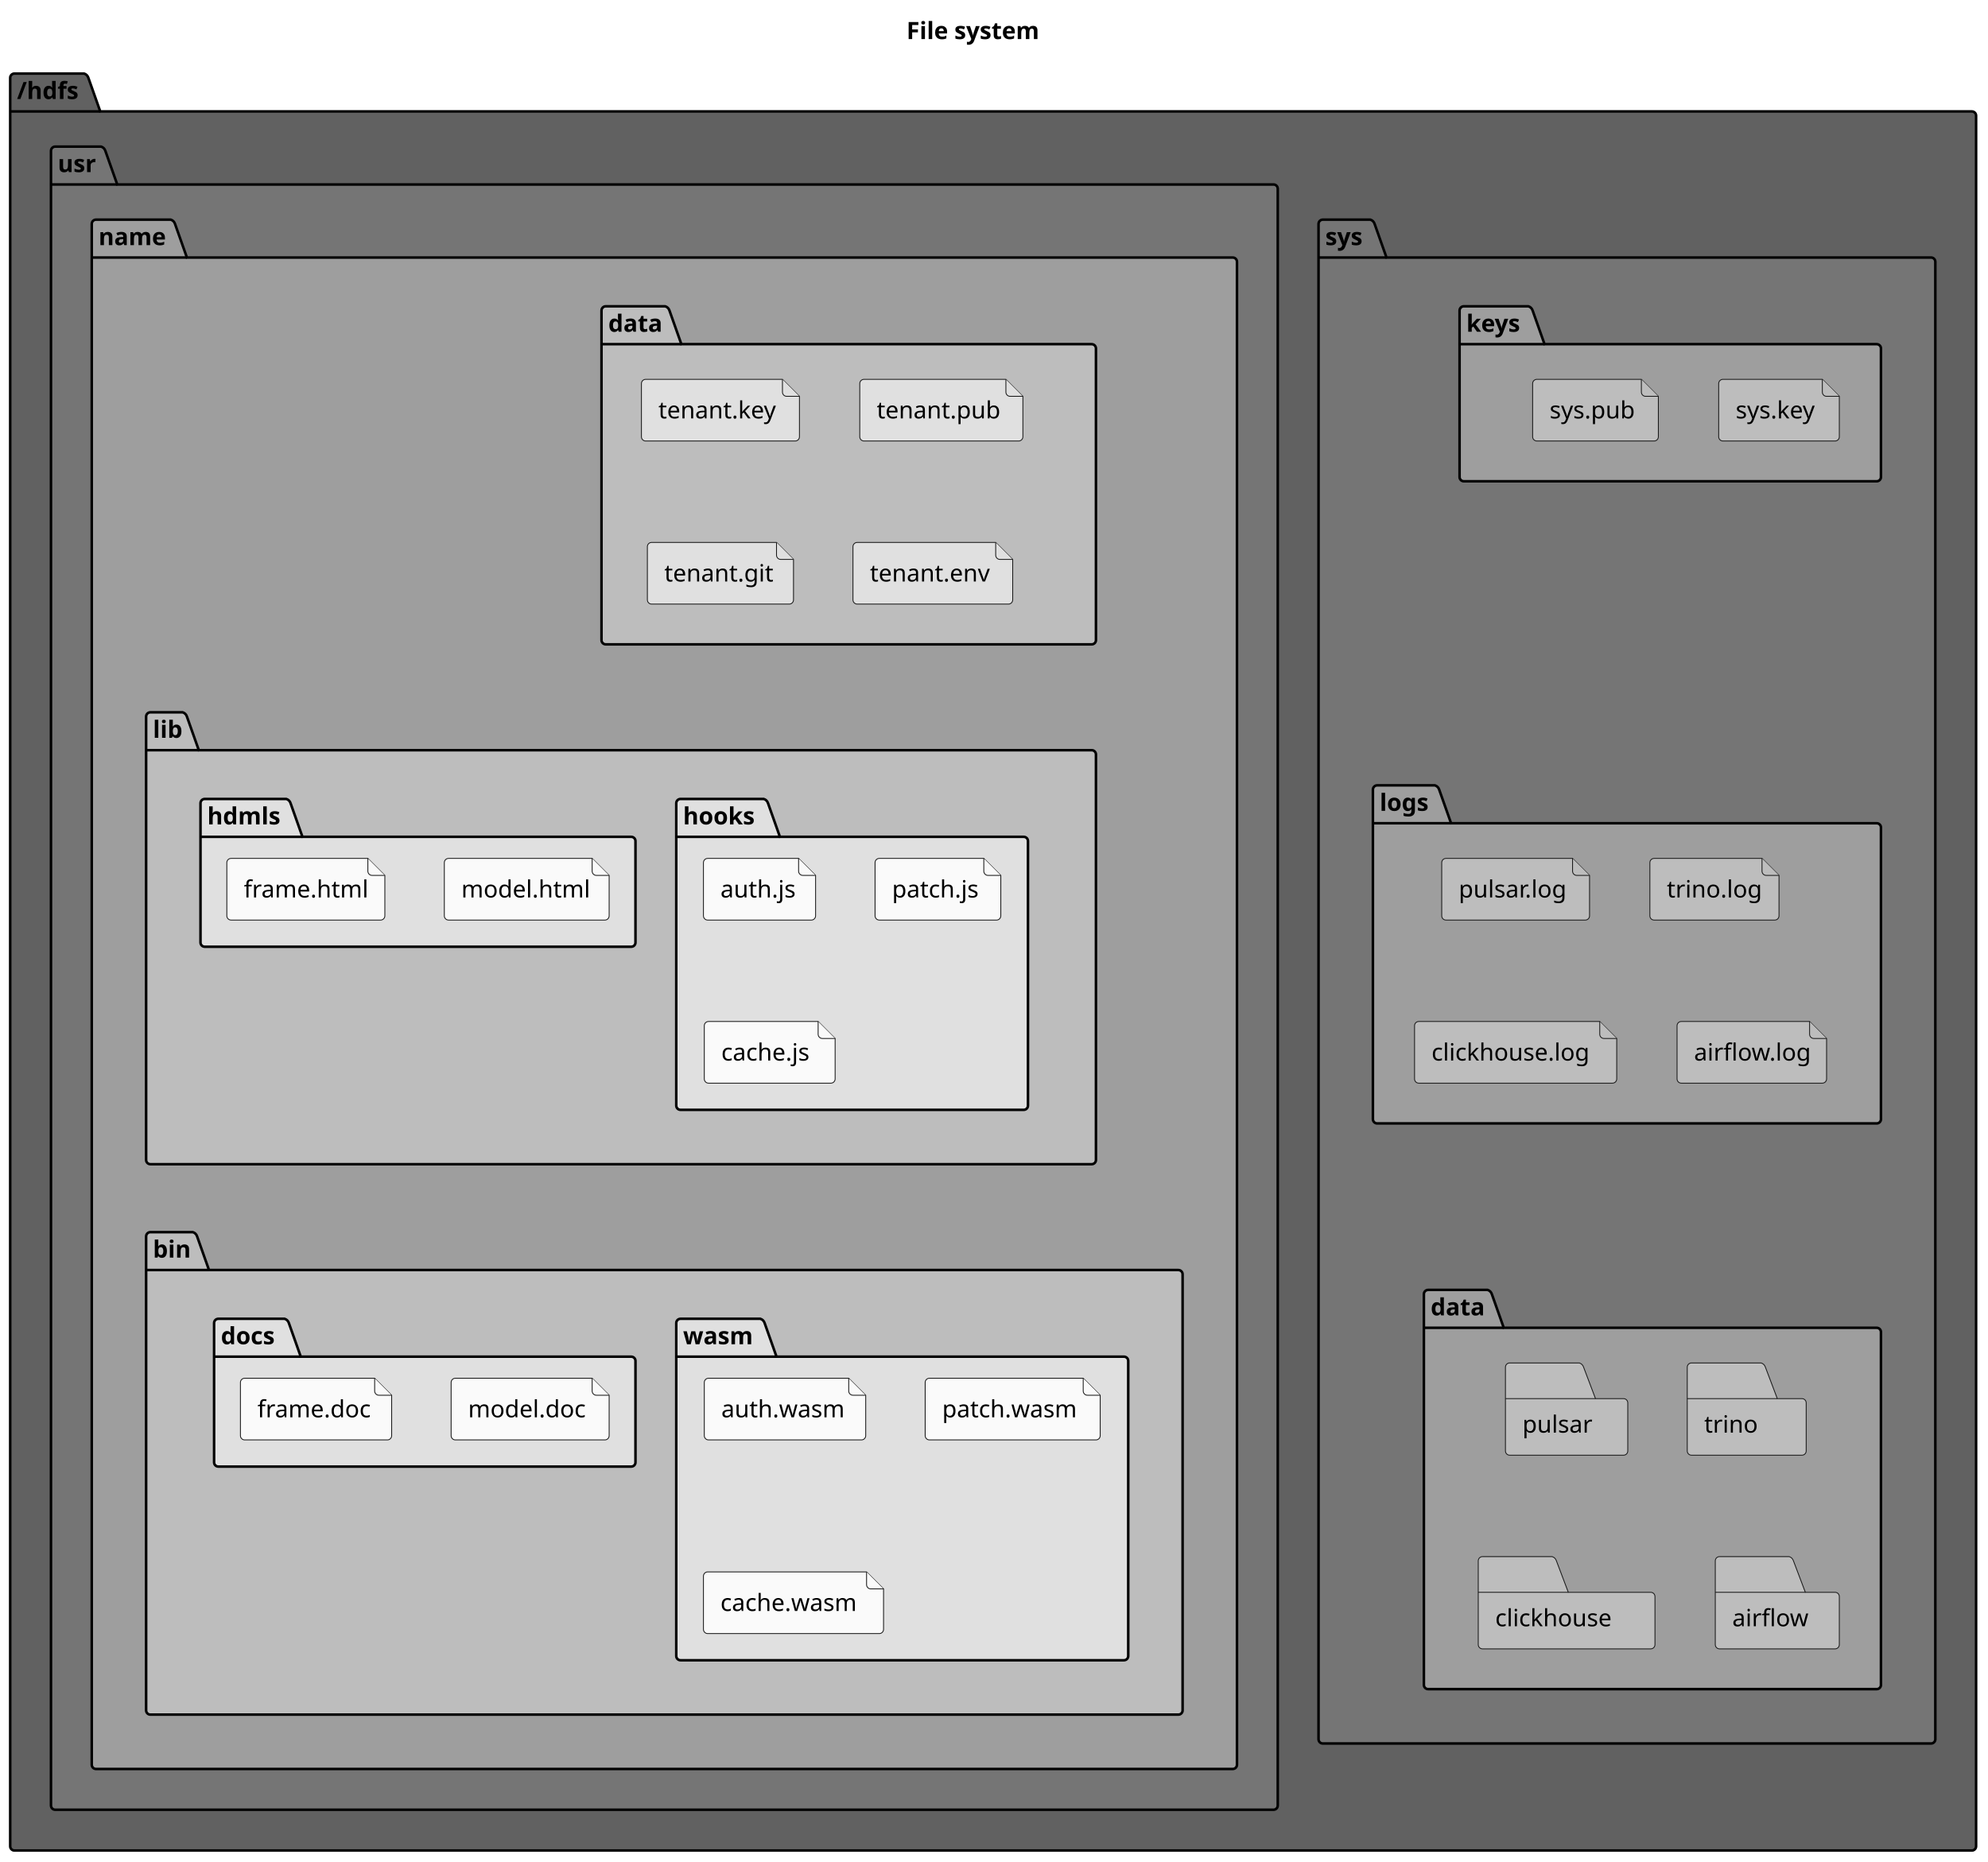
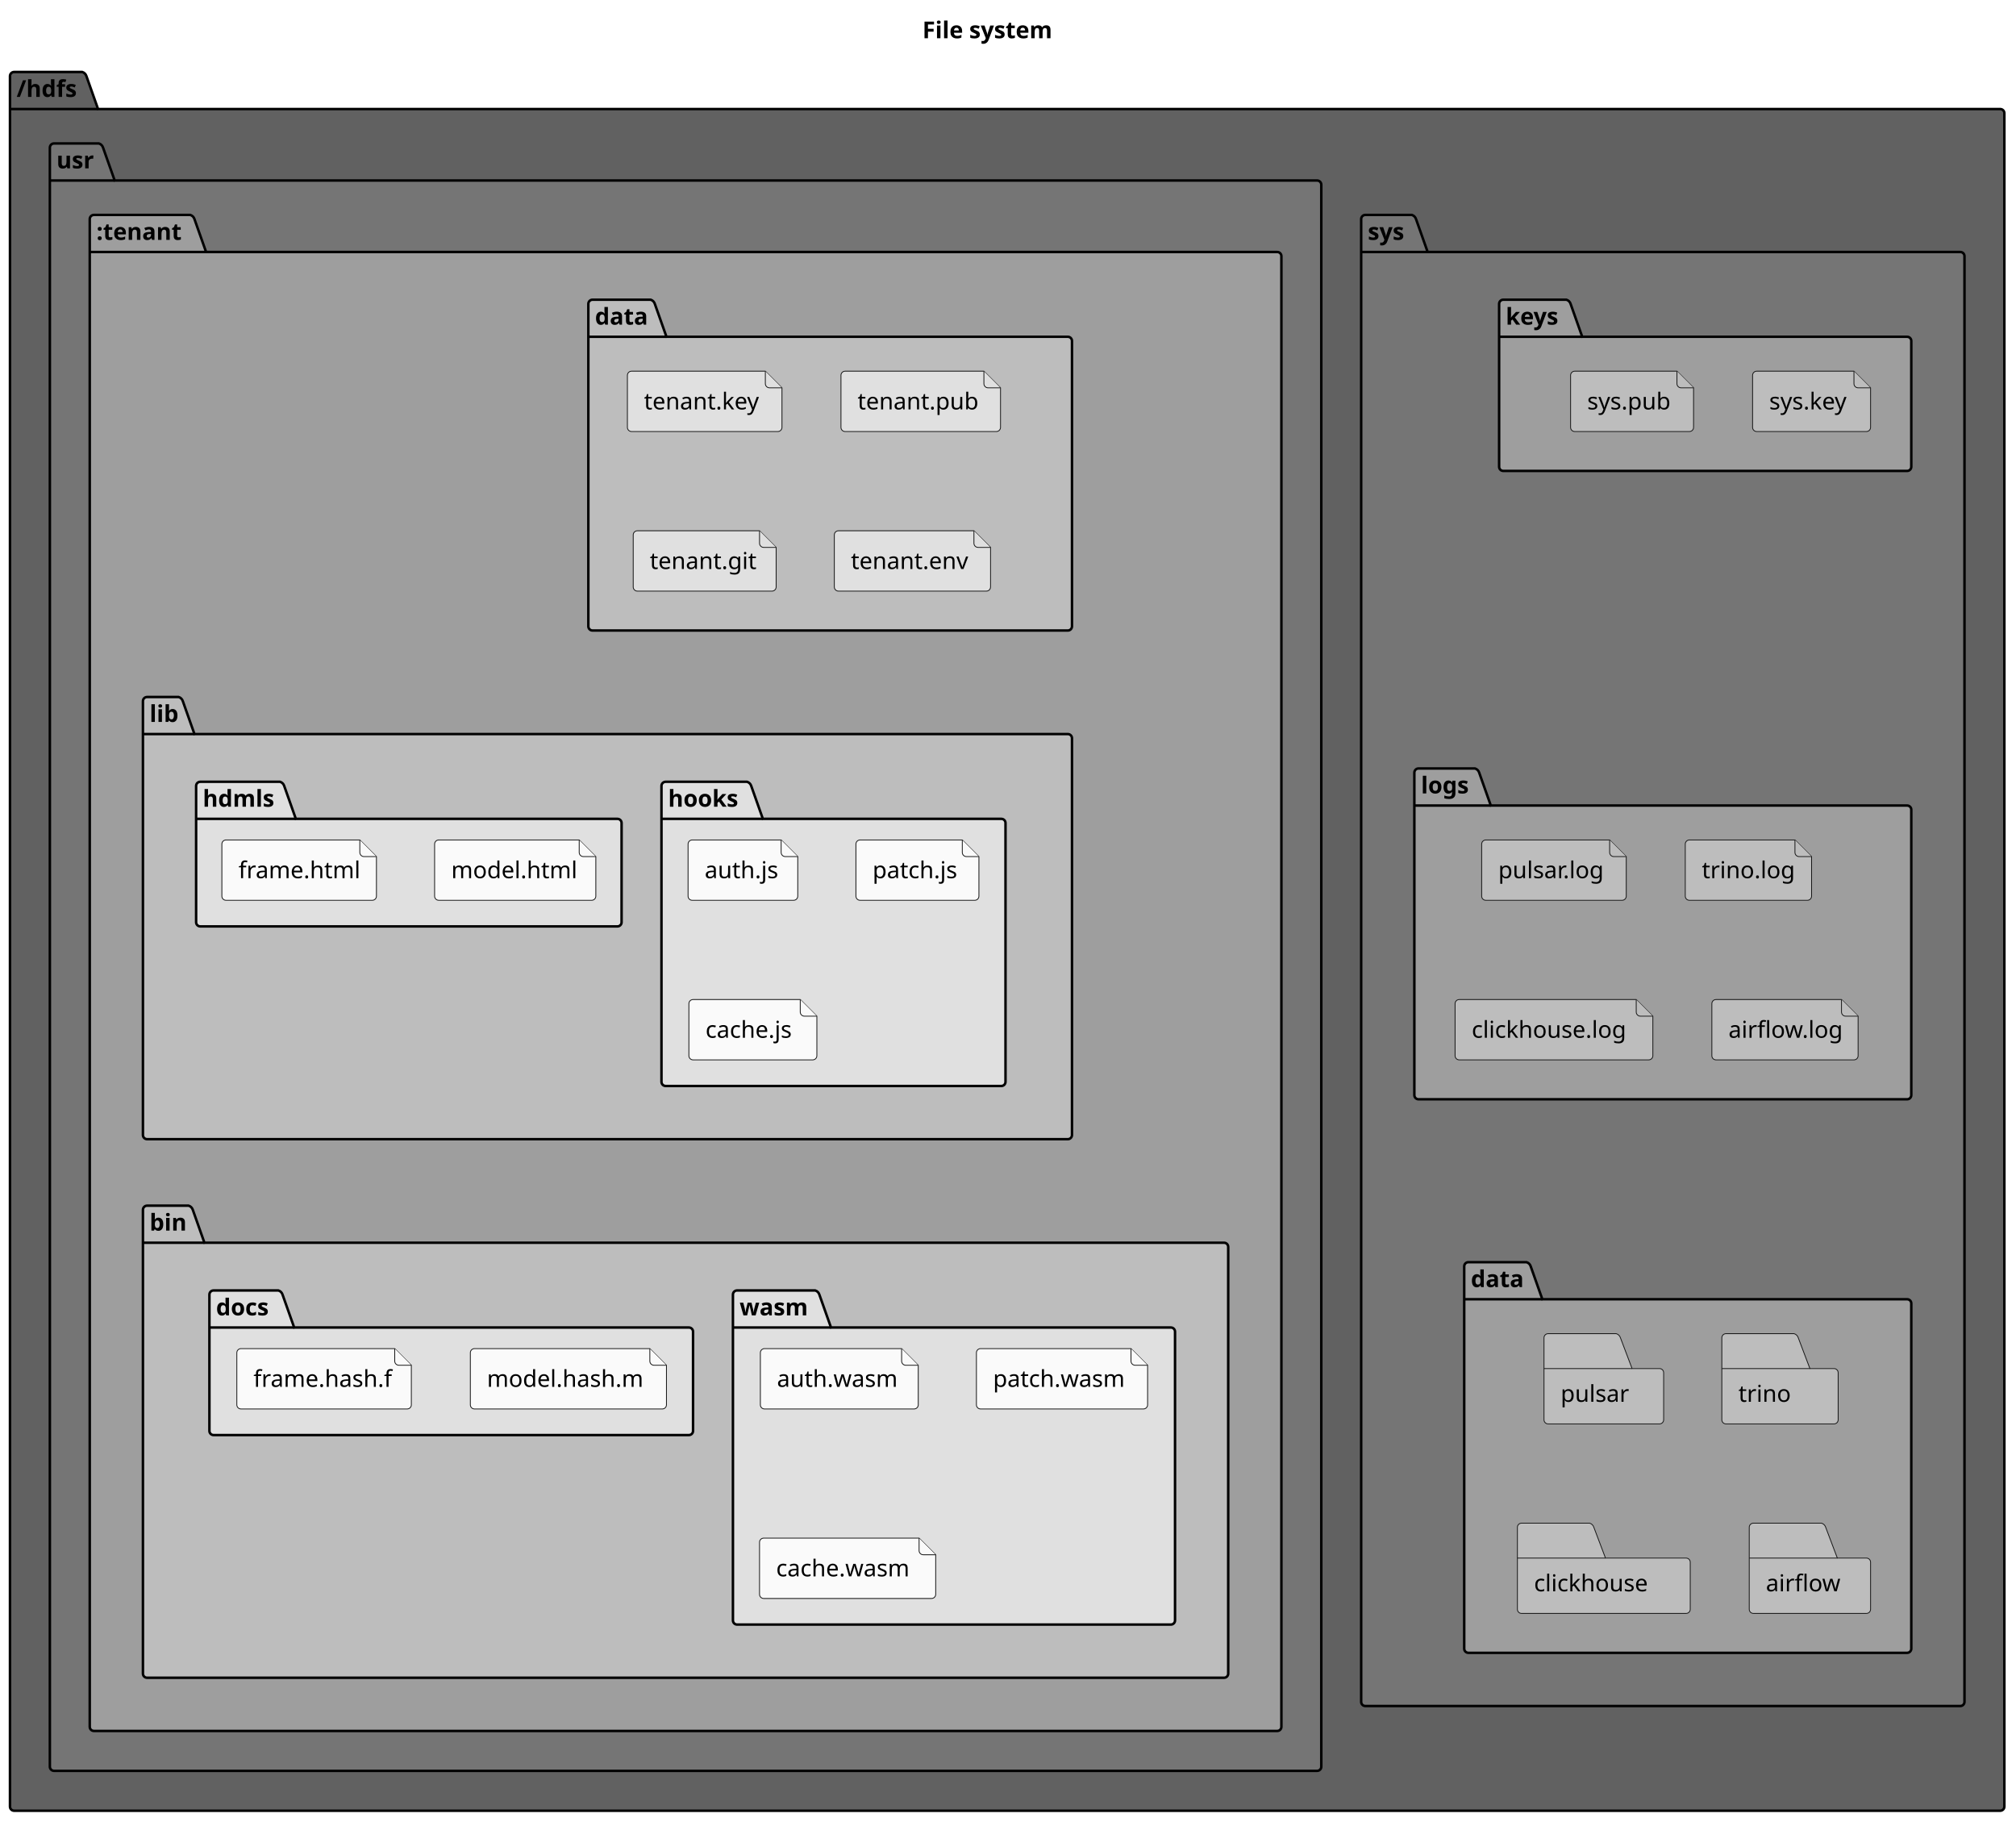
- <svg xmlns="http://www.w3.org/2000/svg" contentStyleType="text/css" height="1096px" preserveAspectRatio="none" style="width:1170px;height:1096px;background:#FFFFFF;" version="1.1" viewBox="0 0 1170 1096" width="1170px" zoomAndPan="magnify">
+ <svg xmlns="http://www.w3.org/2000/svg" contentStyleType="text/css" height="1096px" preserveAspectRatio="none" style="width:1213px;height:1096px;background:#FFFFFF;" version="1.1" viewBox="0 0 1213 1096" width="1213px" zoomAndPan="magnify">
  <defs />
  <g>
-     <text fill="#000000" font-family="sans-serif" font-size="14" font-weight="bold" lengthAdjust="spacing" textLength="89" x="533.5" y="22.995">File system</text>
+     <text fill="#000000" font-family="sans-serif" font-size="14" font-weight="bold" lengthAdjust="spacing" textLength="89" x="555" y="22.995">File system</text>
    <g id="cluster_hdfs">
-       <path d="M8.5,43.297 L49.5,43.297 A3.75,3.75 0 0 1 52,45.797 L59,65.594 L1160.5,65.594 A2.5,2.5 0 0 1 1163,68.094 L1163,1086.797 A2.5,2.5 0 0 1 1160.5,1089.297 L8.5,1089.297 A2.5,2.5 0 0 1 6,1086.797 L6,45.797 A2.5,2.5 0 0 1 8.5,43.297 " fill="#616161" style="stroke:#000000;stroke-width:1.5;" />
+       <path d="M8.5,43.297 L49.5,43.297 A3.75,3.75 0 0 1 52,45.797 L59,65.594 L1203.5,65.594 A2.5,2.5 0 0 1 1206,68.094 L1206,1086.797 A2.5,2.5 0 0 1 1203.5,1089.297 L8.5,1089.297 A2.5,2.5 0 0 1 6,1086.797 L6,45.797 A2.5,2.5 0 0 1 8.5,43.297 " fill="#616161" style="stroke:#000000;stroke-width:1.5;" />
      <line style="stroke:#000000;stroke-width:1.5;" x1="6" x2="59" y1="65.594" y2="65.594" />
      <text fill="#000000" font-family="sans-serif" font-size="14" font-weight="bold" lengthAdjust="spacing" textLength="40" x="10" y="58.292">/hdfs</text>
    </g>
    <g id="cluster_sys">
-       <path d="M778.5,129.297 L806.5,129.297 A3.75,3.75 0 0 1 809,131.797 L816,151.594 L1136.5,151.594 A2.5,2.5 0 0 1 1139,154.094 L1139,1023.797 A2.5,2.5 0 0 1 1136.5,1026.297 L778.5,1026.297 A2.5,2.5 0 0 1 776,1023.797 L776,131.797 A2.5,2.5 0 0 1 778.5,129.297 " fill="#757575" style="stroke:#000000;stroke-width:1.5;" />
-       <line style="stroke:#000000;stroke-width:1.5;" x1="776" x2="816" y1="151.594" y2="151.594" />
-       <text fill="#000000" font-family="sans-serif" font-size="14" font-weight="bold" lengthAdjust="spacing" textLength="27" x="780" y="144.292">sys</text>
+       <path d="M821.5,129.297 L849.5,129.297 A3.75,3.75 0 0 1 852,131.797 L859,151.594 L1179.5,151.594 A2.5,2.5 0 0 1 1182,154.094 L1182,1023.797 A2.5,2.5 0 0 1 1179.5,1026.297 L821.5,1026.297 A2.5,2.5 0 0 1 819,1023.797 L819,131.797 A2.5,2.5 0 0 1 821.5,129.297 " fill="#757575" style="stroke:#000000;stroke-width:1.5;" />
+       <line style="stroke:#000000;stroke-width:1.5;" x1="819" x2="859" y1="151.594" y2="151.594" />
+       <text fill="#000000" font-family="sans-serif" font-size="14" font-weight="bold" lengthAdjust="spacing" textLength="27" x="823" y="144.292">sys</text>
    </g>
    <g id="cluster_sys_keys">
-       <path d="M861.5,180.297 L899.5,180.297 A3.75,3.75 0 0 1 902,182.797 L909,202.594 L1104.5,202.594 A2.5,2.5 0 0 1 1107,205.094 L1107,280.797 A2.5,2.5 0 0 1 1104.5,283.297 L861.5,283.297 A2.5,2.5 0 0 1 859,280.797 L859,182.797 A2.5,2.5 0 0 1 861.5,180.297 " fill="#9E9E9E" style="stroke:#000000;stroke-width:1.5;" />
-       <line style="stroke:#000000;stroke-width:1.5;" x1="859" x2="909" y1="202.594" y2="202.594" />
-       <text fill="#000000" font-family="sans-serif" font-size="14" font-weight="bold" lengthAdjust="spacing" textLength="37" x="863" y="195.292">keys</text>
+       <path d="M904.5,180.297 L942.5,180.297 A3.75,3.75 0 0 1 945,182.797 L952,202.594 L1147.5,202.594 A2.5,2.5 0 0 1 1150,205.094 L1150,280.797 A2.5,2.5 0 0 1 1147.5,283.297 L904.5,283.297 A2.5,2.5 0 0 1 902,280.797 L902,182.797 A2.5,2.5 0 0 1 904.5,180.297 " fill="#9E9E9E" style="stroke:#000000;stroke-width:1.5;" />
+       <line style="stroke:#000000;stroke-width:1.5;" x1="902" x2="952" y1="202.594" y2="202.594" />
+       <text fill="#000000" font-family="sans-serif" font-size="14" font-weight="bold" lengthAdjust="spacing" textLength="37" x="906" y="195.292">keys</text>
    </g>
    <g id="cluster_sys_logs">
-       <path d="M810.5,462.297 L844.5,462.297 A3.75,3.75 0 0 1 847,464.797 L854,484.594 L1104.5,484.594 A2.5,2.5 0 0 1 1107,487.094 L1107,658.797 A2.5,2.5 0 0 1 1104.5,661.297 L810.5,661.297 A2.5,2.5 0 0 1 808,658.797 L808,464.797 A2.5,2.5 0 0 1 810.5,462.297 " fill="#9E9E9E" style="stroke:#000000;stroke-width:1.5;" />
-       <line style="stroke:#000000;stroke-width:1.5;" x1="808" x2="854" y1="484.594" y2="484.594" />
-       <text fill="#000000" font-family="sans-serif" font-size="14" font-weight="bold" lengthAdjust="spacing" textLength="33" x="812" y="477.292">logs</text>
+       <path d="M853.5,462.297 L887.5,462.297 A3.75,3.75 0 0 1 890,464.797 L897,484.594 L1147.5,484.594 A2.5,2.5 0 0 1 1150,487.094 L1150,658.797 A2.5,2.5 0 0 1 1147.5,661.297 L853.5,661.297 A2.5,2.5 0 0 1 851,658.797 L851,464.797 A2.5,2.5 0 0 1 853.5,462.297 " fill="#9E9E9E" style="stroke:#000000;stroke-width:1.5;" />
+       <line style="stroke:#000000;stroke-width:1.5;" x1="851" x2="897" y1="484.594" y2="484.594" />
+       <text fill="#000000" font-family="sans-serif" font-size="14" font-weight="bold" lengthAdjust="spacing" textLength="33" x="855" y="477.292">logs</text>
    </g>
    <g id="cluster_sys_data">
-       <path d="M840.5,759.297 L875.5,759.297 A3.75,3.75 0 0 1 878,761.797 L885,781.594 L1104.5,781.594 A2.5,2.5 0 0 1 1107,784.094 L1107,991.797 A2.5,2.5 0 0 1 1104.5,994.297 L840.5,994.297 A2.5,2.5 0 0 1 838,991.797 L838,761.797 A2.5,2.5 0 0 1 840.5,759.297 " fill="#9E9E9E" style="stroke:#000000;stroke-width:1.5;" />
-       <line style="stroke:#000000;stroke-width:1.5;" x1="838" x2="885" y1="781.594" y2="781.594" />
-       <text fill="#000000" font-family="sans-serif" font-size="14" font-weight="bold" lengthAdjust="spacing" textLength="34" x="842" y="774.292">data</text>
+       <path d="M883.5,759.297 L918.5,759.297 A3.75,3.75 0 0 1 921,761.797 L928,781.594 L1147.5,781.594 A2.5,2.5 0 0 1 1150,784.094 L1150,991.797 A2.5,2.5 0 0 1 1147.5,994.297 L883.5,994.297 A2.5,2.5 0 0 1 881,991.797 L881,761.797 A2.5,2.5 0 0 1 883.5,759.297 " fill="#9E9E9E" style="stroke:#000000;stroke-width:1.5;" />
+       <line style="stroke:#000000;stroke-width:1.5;" x1="881" x2="928" y1="781.594" y2="781.594" />
+       <text fill="#000000" font-family="sans-serif" font-size="14" font-weight="bold" lengthAdjust="spacing" textLength="34" x="885" y="774.292">data</text>
    </g>
    <g id="cluster_usr">
-       <path d="M32.5,86.297 L59.5,86.297 A3.75,3.75 0 0 1 62,88.797 L69,108.594 L749.5,108.594 A2.5,2.5 0 0 1 752,111.094 L752,1062.797 A2.5,2.5 0 0 1 749.5,1065.297 L32.5,1065.297 A2.5,2.5 0 0 1 30,1062.797 L30,88.797 A2.5,2.5 0 0 1 32.5,86.297 " fill="#757575" style="stroke:#000000;stroke-width:1.5;" />
+       <path d="M32.5,86.297 L59.5,86.297 A3.75,3.75 0 0 1 62,88.797 L69,108.594 L792.5,108.594 A2.5,2.5 0 0 1 795,111.094 L795,1062.797 A2.5,2.5 0 0 1 792.5,1065.297 L32.5,1065.297 A2.5,2.5 0 0 1 30,1062.797 L30,88.797 A2.5,2.5 0 0 1 32.5,86.297 " fill="#757575" style="stroke:#000000;stroke-width:1.5;" />
      <line style="stroke:#000000;stroke-width:1.5;" x1="30" x2="69" y1="108.594" y2="108.594" />
      <text fill="#000000" font-family="sans-serif" font-size="14" font-weight="bold" lengthAdjust="spacing" textLength="26" x="34" y="101.292">usr</text>
    </g>
    <g id="cluster_name">
-       <path d="M56.5,129.297 L100.5,129.297 A3.75,3.75 0 0 1 103,131.797 L110,151.594 L725.5,151.594 A2.5,2.5 0 0 1 728,154.094 L728,1038.797 A2.5,2.5 0 0 1 725.5,1041.297 L56.5,1041.297 A2.5,2.5 0 0 1 54,1038.797 L54,131.797 A2.5,2.5 0 0 1 56.5,129.297 " fill="#9E9E9E" style="stroke:#000000;stroke-width:1.5;" />
-       <line style="stroke:#000000;stroke-width:1.5;" x1="54" x2="110" y1="151.594" y2="151.594" />
-       <text fill="#000000" font-family="sans-serif" font-size="14" font-weight="bold" lengthAdjust="spacing" textLength="43" x="58" y="144.292">name</text>
+       <path d="M56.5,129.297 L114.5,129.297 A3.75,3.75 0 0 1 117,131.797 L124,151.594 L768.5,151.594 A2.5,2.5 0 0 1 771,154.094 L771,1038.797 A2.5,2.5 0 0 1 768.5,1041.297 L56.5,1041.297 A2.5,2.5 0 0 1 54,1038.797 L54,131.797 A2.5,2.5 0 0 1 56.5,129.297 " fill="#9E9E9E" style="stroke:#000000;stroke-width:1.5;" />
+       <line style="stroke:#000000;stroke-width:1.5;" x1="54" x2="124" y1="151.594" y2="151.594" />
+       <text fill="#000000" font-family="sans-serif" font-size="14" font-weight="bold" lengthAdjust="spacing" textLength="57" x="58" y="144.292">:tenant</text>
    </g>
    <g id="cluster_usr_data">
      <path d="M356.5,180.297 L391.5,180.297 A3.75,3.75 0 0 1 394,182.797 L401,202.594 L642.5,202.594 A2.5,2.5 0 0 1 645,205.094 L645,376.797 A2.5,2.5 0 0 1 642.5,379.297 L356.5,379.297 A2.5,2.5 0 0 1 354,376.797 L354,182.797 A2.5,2.5 0 0 1 356.5,180.297 " fill="#BDBDBD" style="stroke:#000000;stroke-width:1.5;" />
      <line style="stroke:#000000;stroke-width:1.5;" x1="354" x2="401" y1="202.594" y2="202.594" />
      <text fill="#000000" font-family="sans-serif" font-size="14" font-weight="bold" lengthAdjust="spacing" textLength="34" x="358" y="195.292">data</text>
    </g>
    <g id="cluster_usr_lib">
      <path d="M88.5,419.297 L107.5,419.297 A3.75,3.75 0 0 1 110,421.797 L117,441.594 L642.5,441.594 A2.5,2.5 0 0 1 645,444.094 L645,682.797 A2.5,2.5 0 0 1 642.5,685.297 L88.5,685.297 A2.5,2.5 0 0 1 86,682.797 L86,421.797 A2.5,2.5 0 0 1 88.5,419.297 " fill="#BDBDBD" style="stroke:#000000;stroke-width:1.5;" />
      <line style="stroke:#000000;stroke-width:1.5;" x1="86" x2="117" y1="441.594" y2="441.594" />
      <text fill="#000000" font-family="sans-serif" font-size="14" font-weight="bold" lengthAdjust="spacing" textLength="18" x="90" y="434.292">lib</text>
    </g>
    <g id="cluster_hooks">
      <path d="M400.5,470.297 L449.5,470.297 A3.75,3.75 0 0 1 452,472.797 L459,492.594 L602.5,492.594 A2.5,2.5 0 0 1 605,495.094 L605,650.797 A2.5,2.5 0 0 1 602.5,653.297 L400.5,653.297 A2.5,2.5 0 0 1 398,650.797 L398,472.797 A2.5,2.5 0 0 1 400.5,470.297 " fill="#E0E0E0" style="stroke:#000000;stroke-width:1.5;" />
      <line style="stroke:#000000;stroke-width:1.5;" x1="398" x2="459" y1="492.594" y2="492.594" />
      <text fill="#000000" font-family="sans-serif" font-size="14" font-weight="bold" lengthAdjust="spacing" textLength="48" x="402" y="485.292">hooks</text>
    </g>
    <g id="cluster_hdmls">
      <path d="M120.5,470.297 L168.5,470.297 A3.75,3.75 0 0 1 171,472.797 L178,492.594 L371.5,492.594 A2.5,2.5 0 0 1 374,495.094 L374,554.797 A2.5,2.5 0 0 1 371.5,557.297 L120.5,557.297 A2.5,2.5 0 0 1 118,554.797 L118,472.797 A2.5,2.5 0 0 1 120.5,470.297 " fill="#E0E0E0" style="stroke:#000000;stroke-width:1.5;" />
      <line style="stroke:#000000;stroke-width:1.5;" x1="118" x2="178" y1="492.594" y2="492.594" />
      <text fill="#000000" font-family="sans-serif" font-size="14" font-weight="bold" lengthAdjust="spacing" textLength="47" x="122" y="485.292">hdmls</text>
    </g>
    <g id="cluster_usr_bin">
-       <path d="M88.5,725.297 L113.5,725.297 A3.75,3.75 0 0 1 116,727.797 L123,747.594 L693.5,747.594 A2.5,2.5 0 0 1 696,750.094 L696,1006.797 A2.5,2.5 0 0 1 693.5,1009.297 L88.5,1009.297 A2.5,2.5 0 0 1 86,1006.797 L86,727.797 A2.5,2.5 0 0 1 88.5,725.297 " fill="#BDBDBD" style="stroke:#000000;stroke-width:1.5;" />
+       <path d="M88.5,725.297 L113.5,725.297 A3.75,3.75 0 0 1 116,727.797 L123,747.594 L736.5,747.594 A2.5,2.5 0 0 1 739,750.094 L739,1006.797 A2.5,2.5 0 0 1 736.5,1009.297 L88.5,1009.297 A2.5,2.5 0 0 1 86,1006.797 L86,727.797 A2.5,2.5 0 0 1 88.5,725.297 " fill="#BDBDBD" style="stroke:#000000;stroke-width:1.5;" />
      <line style="stroke:#000000;stroke-width:1.5;" x1="86" x2="123" y1="747.594" y2="747.594" />
      <text fill="#000000" font-family="sans-serif" font-size="14" font-weight="bold" lengthAdjust="spacing" textLength="24" x="90" y="740.292">bin</text>
    </g>
    <g id="cluster_wasm">
-       <path d="M400.5,776.297 L447.5,776.297 A3.75,3.75 0 0 1 450,778.797 L457,798.594 L661.5,798.594 A2.5,2.5 0 0 1 664,801.094 L664,974.797 A2.5,2.5 0 0 1 661.5,977.297 L400.5,977.297 A2.5,2.5 0 0 1 398,974.797 L398,778.797 A2.5,2.5 0 0 1 400.5,776.297 " fill="#E0E0E0" style="stroke:#000000;stroke-width:1.5;" />
-       <line style="stroke:#000000;stroke-width:1.5;" x1="398" x2="457" y1="798.594" y2="798.594" />
-       <text fill="#000000" font-family="sans-serif" font-size="14" font-weight="bold" lengthAdjust="spacing" textLength="46" x="402" y="791.292">wasm</text>
+       <path d="M443.5,776.297 L490.5,776.297 A3.75,3.75 0 0 1 493,778.797 L500,798.594 L704.5,798.594 A2.5,2.5 0 0 1 707,801.094 L707,974.797 A2.5,2.5 0 0 1 704.5,977.297 L443.5,977.297 A2.5,2.5 0 0 1 441,974.797 L441,778.797 A2.5,2.5 0 0 1 443.5,776.297 " fill="#E0E0E0" style="stroke:#000000;stroke-width:1.5;" />
+       <line style="stroke:#000000;stroke-width:1.5;" x1="441" x2="500" y1="798.594" y2="798.594" />
+       <text fill="#000000" font-family="sans-serif" font-size="14" font-weight="bold" lengthAdjust="spacing" textLength="46" x="445" y="791.292">wasm</text>
    </g>
    <g id="cluster_docs">
-       <path d="M128.5,776.297 L167.5,776.297 A3.75,3.75 0 0 1 170,778.797 L177,798.594 L371.5,798.594 A2.5,2.5 0 0 1 374,801.094 L374,860.797 A2.5,2.5 0 0 1 371.5,863.297 L128.5,863.297 A2.5,2.5 0 0 1 126,860.797 L126,778.797 A2.5,2.5 0 0 1 128.5,776.297 " fill="#E0E0E0" style="stroke:#000000;stroke-width:1.5;" />
+       <path d="M128.5,776.297 L167.5,776.297 A3.75,3.75 0 0 1 170,778.797 L177,798.594 L414.5,798.594 A2.5,2.5 0 0 1 417,801.094 L417,860.797 A2.5,2.5 0 0 1 414.5,863.297 L128.5,863.297 A2.5,2.5 0 0 1 126,860.797 L126,778.797 A2.5,2.5 0 0 1 128.5,776.297 " fill="#E0E0E0" style="stroke:#000000;stroke-width:1.5;" />
      <line style="stroke:#000000;stroke-width:1.5;" x1="126" x2="177" y1="798.594" y2="798.594" />
      <text fill="#000000" font-family="sans-serif" font-size="14" font-weight="bold" lengthAdjust="spacing" textLength="38" x="130" y="791.292">docs</text>
    </g>
    <g id="elem_sys_key">
-       <path d="M1011.5,225.797 L1011.5,257.094 A2.5,2.5 0 0 0 1014,259.594 L1080,259.594 A2.5,2.5 0 0 0 1082.5,257.094 L1082.5,233.297 L1072.5,223.297 L1014,223.297 A2.5,2.5 0 0 0 1011.5,225.797 " fill="#BDBDBD" style="stroke:#181818;stroke-width:0.5;" />
-       <path d="M1072.5,223.297 L1072.5,230.797 A2.5,2.5 0 0 0 1075,233.297 L1082.5,233.297 " fill="#BDBDBD" style="stroke:#181818;stroke-width:0.5;" />
-       <text fill="#000000" font-family="sans-serif" font-size="14" lengthAdjust="spacing" textLength="51" x="1021.5" y="246.292">sys.key</text>
+       <path d="M1054.5,225.797 L1054.5,257.094 A2.5,2.5 0 0 0 1057,259.594 L1123,259.594 A2.5,2.5 0 0 0 1125.5,257.094 L1125.5,233.297 L1115.5,223.297 L1057,223.297 A2.5,2.5 0 0 0 1054.5,225.797 " fill="#BDBDBD" style="stroke:#181818;stroke-width:0.5;" />
+       <path d="M1115.5,223.297 L1115.5,230.797 A2.5,2.5 0 0 0 1118,233.297 L1125.5,233.297 " fill="#BDBDBD" style="stroke:#181818;stroke-width:0.5;" />
+       <text fill="#000000" font-family="sans-serif" font-size="14" lengthAdjust="spacing" textLength="51" x="1064.5" y="246.292">sys.key</text>
    </g>
    <g id="elem_sys_pub">
-       <path d="M902,225.797 L902,257.094 A2.5,2.5 0 0 0 904.5,259.594 L973.5,259.594 A2.5,2.5 0 0 0 976,257.094 L976,233.297 L966,223.297 L904.5,223.297 A2.5,2.5 0 0 0 902,225.797 " fill="#BDBDBD" style="stroke:#181818;stroke-width:0.5;" />
-       <path d="M966,223.297 L966,230.797 A2.5,2.5 0 0 0 968.5,233.297 L976,233.297 " fill="#BDBDBD" style="stroke:#181818;stroke-width:0.5;" />
-       <text fill="#000000" font-family="sans-serif" font-size="14" lengthAdjust="spacing" textLength="54" x="912" y="246.292">sys.pub</text>
+       <path d="M945,225.797 L945,257.094 A2.5,2.5 0 0 0 947.5,259.594 L1016.5,259.594 A2.5,2.5 0 0 0 1019,257.094 L1019,233.297 L1009,223.297 L947.5,223.297 A2.5,2.5 0 0 0 945,225.797 " fill="#BDBDBD" style="stroke:#181818;stroke-width:0.5;" />
+       <path d="M1009,223.297 L1009,230.797 A2.5,2.5 0 0 0 1011.5,233.297 L1019,233.297 " fill="#BDBDBD" style="stroke:#181818;stroke-width:0.5;" />
+       <text fill="#000000" font-family="sans-serif" font-size="14" lengthAdjust="spacing" textLength="54" x="955" y="246.292">sys.pub</text>
    </g>
    <g id="elem_pulsar_log">
-       <path d="M848.5,507.797 L848.5,539.094 A2.5,2.5 0 0 0 851,541.594 L933,541.594 A2.5,2.5 0 0 0 935.5,539.094 L935.5,515.297 L925.5,505.297 L851,505.297 A2.5,2.5 0 0 0 848.5,507.797 " fill="#BDBDBD" style="stroke:#181818;stroke-width:0.5;" />
-       <path d="M925.5,505.297 L925.5,512.797 A2.5,2.5 0 0 0 928,515.297 L935.5,515.297 " fill="#BDBDBD" style="stroke:#181818;stroke-width:0.5;" />
-       <text fill="#000000" font-family="sans-serif" font-size="14" lengthAdjust="spacing" textLength="67" x="858.5" y="528.292">pulsar.log</text>
+       <path d="M891.5,507.797 L891.5,539.094 A2.5,2.5 0 0 0 894,541.594 L976,541.594 A2.5,2.5 0 0 0 978.5,539.094 L978.5,515.297 L968.5,505.297 L894,505.297 A2.5,2.5 0 0 0 891.5,507.797 " fill="#BDBDBD" style="stroke:#181818;stroke-width:0.5;" />
+       <path d="M968.5,505.297 L968.5,512.797 A2.5,2.5 0 0 0 971,515.297 L978.5,515.297 " fill="#BDBDBD" style="stroke:#181818;stroke-width:0.5;" />
+       <text fill="#000000" font-family="sans-serif" font-size="14" lengthAdjust="spacing" textLength="67" x="901.5" y="528.292">pulsar.log</text>
    </g>
    <g id="elem_trino_log">
-       <path d="M971,507.797 L971,539.094 A2.5,2.5 0 0 0 973.5,541.594 L1044.5,541.594 A2.5,2.5 0 0 0 1047,539.094 L1047,515.297 L1037,505.297 L973.5,505.297 A2.5,2.5 0 0 0 971,507.797 " fill="#BDBDBD" style="stroke:#181818;stroke-width:0.5;" />
-       <path d="M1037,505.297 L1037,512.797 A2.5,2.5 0 0 0 1039.5,515.297 L1047,515.297 " fill="#BDBDBD" style="stroke:#181818;stroke-width:0.5;" />
-       <text fill="#000000" font-family="sans-serif" font-size="14" lengthAdjust="spacing" textLength="56" x="981" y="528.292">trino.log</text>
+       <path d="M1014,507.797 L1014,539.094 A2.5,2.5 0 0 0 1016.5,541.594 L1087.5,541.594 A2.5,2.5 0 0 0 1090,539.094 L1090,515.297 L1080,505.297 L1016.5,505.297 A2.5,2.5 0 0 0 1014,507.797 " fill="#BDBDBD" style="stroke:#181818;stroke-width:0.5;" />
+       <path d="M1080,505.297 L1080,512.797 A2.5,2.5 0 0 0 1082.5,515.297 L1090,515.297 " fill="#BDBDBD" style="stroke:#181818;stroke-width:0.5;" />
+       <text fill="#000000" font-family="sans-serif" font-size="14" lengthAdjust="spacing" textLength="56" x="1024" y="528.292">trino.log</text>
    </g>
    <g id="elem_clickhouse_log">
-       <path d="M832.5,603.797 L832.5,635.094 A2.5,2.5 0 0 0 835,637.594 L949,637.594 A2.5,2.5 0 0 0 951.5,635.094 L951.5,611.297 L941.5,601.297 L835,601.297 A2.5,2.5 0 0 0 832.5,603.797 " fill="#BDBDBD" style="stroke:#181818;stroke-width:0.5;" />
-       <path d="M941.5,601.297 L941.5,608.797 A2.5,2.5 0 0 0 944,611.297 L951.5,611.297 " fill="#BDBDBD" style="stroke:#181818;stroke-width:0.5;" />
-       <text fill="#000000" font-family="sans-serif" font-size="14" lengthAdjust="spacing" textLength="99" x="842.5" y="624.292">clickhouse.log</text>
+       <path d="M875.5,603.797 L875.5,635.094 A2.5,2.5 0 0 0 878,637.594 L992,637.594 A2.5,2.5 0 0 0 994.5,635.094 L994.5,611.297 L984.5,601.297 L878,601.297 A2.5,2.5 0 0 0 875.5,603.797 " fill="#BDBDBD" style="stroke:#181818;stroke-width:0.5;" />
+       <path d="M984.5,601.297 L984.5,608.797 A2.5,2.5 0 0 0 987,611.297 L994.5,611.297 " fill="#BDBDBD" style="stroke:#181818;stroke-width:0.5;" />
+       <text fill="#000000" font-family="sans-serif" font-size="14" lengthAdjust="spacing" textLength="99" x="885.5" y="624.292">clickhouse.log</text>
    </g>
    <g id="elem_airflow.log">
-       <path d="M987,603.797 L987,635.094 A2.5,2.5 0 0 0 989.5,637.594 L1072.5,637.594 A2.5,2.5 0 0 0 1075,635.094 L1075,611.297 L1065,601.297 L989.5,601.297 A2.5,2.5 0 0 0 987,603.797 " fill="#BDBDBD" style="stroke:#181818;stroke-width:0.5;" />
-       <path d="M1065,601.297 L1065,608.797 A2.5,2.5 0 0 0 1067.5,611.297 L1075,611.297 " fill="#BDBDBD" style="stroke:#181818;stroke-width:0.5;" />
-       <text fill="#000000" font-family="sans-serif" font-size="14" lengthAdjust="spacing" textLength="68" x="997" y="624.292">airflow.log</text>
+       <path d="M1030,603.797 L1030,635.094 A2.5,2.5 0 0 0 1032.5,637.594 L1115.5,637.594 A2.5,2.5 0 0 0 1118,635.094 L1118,611.297 L1108,601.297 L1032.5,601.297 A2.5,2.5 0 0 0 1030,603.797 " fill="#BDBDBD" style="stroke:#181818;stroke-width:0.5;" />
+       <path d="M1108,601.297 L1108,608.797 A2.5,2.5 0 0 0 1110.5,611.297 L1118,611.297 " fill="#BDBDBD" style="stroke:#181818;stroke-width:0.5;" />
+       <text fill="#000000" font-family="sans-serif" font-size="14" lengthAdjust="spacing" textLength="68" x="1040" y="624.292">airflow.log</text>
    </g>
    <g id="elem_pulsar_data">
-       <path d="M888.5,802.297 L929.5,802.297 A3.75,3.75 0 0 1 932,804.797 L939,823.297 L955.5,823.297 A2.5,2.5 0 0 1 958,825.797 L958,854.094 A2.5,2.5 0 0 1 955.5,856.594 L888.5,856.594 A2.5,2.5 0 0 1 886,854.094 L886,804.797 A2.5,2.5 0 0 1 888.5,802.297 " fill="#BDBDBD" style="stroke:#181818;stroke-width:0.5;" />
-       <line style="stroke:#181818;stroke-width:0.5;" x1="886" x2="939" y1="823.297" y2="823.297" />
-       <text fill="#000000" font-family="sans-serif" font-size="14" lengthAdjust="spacing" textLength="42" x="896" y="843.292">pulsar</text>
+       <path d="M931.5,802.297 L972.5,802.297 A3.75,3.75 0 0 1 975,804.797 L982,823.297 L998.5,823.297 A2.5,2.5 0 0 1 1001,825.797 L1001,854.094 A2.5,2.5 0 0 1 998.5,856.594 L931.5,856.594 A2.5,2.5 0 0 1 929,854.094 L929,804.797 A2.5,2.5 0 0 1 931.5,802.297 " fill="#BDBDBD" style="stroke:#181818;stroke-width:0.5;" />
+       <line style="stroke:#181818;stroke-width:0.5;" x1="929" x2="982" y1="823.297" y2="823.297" />
+       <text fill="#000000" font-family="sans-serif" font-size="14" lengthAdjust="spacing" textLength="42" x="939" y="843.292">pulsar</text>
    </g>
    <g id="elem_trino_data">
-       <path d="M995.5,802.297 L1036.5,802.297 A3.75,3.75 0 0 1 1039,804.797 L1046,823.297 L1060.5,823.297 A2.5,2.5 0 0 1 1063,825.797 L1063,854.094 A2.5,2.5 0 0 1 1060.5,856.594 L995.5,856.594 A2.5,2.5 0 0 1 993,854.094 L993,804.797 A2.5,2.5 0 0 1 995.5,802.297 " fill="#BDBDBD" style="stroke:#181818;stroke-width:0.5;" />
-       <line style="stroke:#181818;stroke-width:0.5;" x1="993" x2="1046" y1="823.297" y2="823.297" />
-       <text fill="#000000" font-family="sans-serif" font-size="14" lengthAdjust="spacing" textLength="31" x="1003" y="843.292">trino</text>
+       <path d="M1038.5,802.297 L1079.5,802.297 A3.75,3.75 0 0 1 1082,804.797 L1089,823.297 L1103.5,823.297 A2.5,2.5 0 0 1 1106,825.797 L1106,854.094 A2.5,2.5 0 0 1 1103.5,856.594 L1038.5,856.594 A2.5,2.5 0 0 1 1036,854.094 L1036,804.797 A2.5,2.5 0 0 1 1038.5,802.297 " fill="#BDBDBD" style="stroke:#181818;stroke-width:0.5;" />
+       <line style="stroke:#181818;stroke-width:0.5;" x1="1036" x2="1089" y1="823.297" y2="823.297" />
+       <text fill="#000000" font-family="sans-serif" font-size="14" lengthAdjust="spacing" textLength="31" x="1046" y="843.292">trino</text>
    </g>
    <g id="elem_clickhouse_data">
-       <path d="M872.5,916.297 L913.5,916.297 A3.75,3.75 0 0 1 916,918.797 L923,937.297 L971.5,937.297 A2.5,2.5 0 0 1 974,939.797 L974,968.094 A2.5,2.5 0 0 1 971.5,970.594 L872.5,970.594 A2.5,2.5 0 0 1 870,968.094 L870,918.797 A2.5,2.5 0 0 1 872.5,916.297 " fill="#BDBDBD" style="stroke:#181818;stroke-width:0.5;" />
-       <line style="stroke:#181818;stroke-width:0.5;" x1="870" x2="923" y1="937.297" y2="937.297" />
-       <text fill="#000000" font-family="sans-serif" font-size="14" lengthAdjust="spacing" textLength="74" x="880" y="957.292">clickhouse</text>
+       <path d="M915.5,916.297 L956.5,916.297 A3.75,3.75 0 0 1 959,918.797 L966,937.297 L1014.5,937.297 A2.5,2.5 0 0 1 1017,939.797 L1017,968.094 A2.5,2.5 0 0 1 1014.5,970.594 L915.5,970.594 A2.5,2.5 0 0 1 913,968.094 L913,918.797 A2.5,2.5 0 0 1 915.5,916.297 " fill="#BDBDBD" style="stroke:#181818;stroke-width:0.5;" />
+       <line style="stroke:#181818;stroke-width:0.5;" x1="913" x2="966" y1="937.297" y2="937.297" />
+       <text fill="#000000" font-family="sans-serif" font-size="14" lengthAdjust="spacing" textLength="74" x="923" y="957.292">clickhouse</text>
    </g>
    <g id="elem_airflow_data">
-       <path d="M1012,916.297 L1053,916.297 A3.75,3.75 0 0 1 1055.5,918.797 L1062.5,937.297 L1080,937.297 A2.5,2.5 0 0 1 1082.5,939.797 L1082.5,968.094 A2.5,2.5 0 0 1 1080,970.594 L1012,970.594 A2.5,2.5 0 0 1 1009.5,968.094 L1009.5,918.797 A2.5,2.5 0 0 1 1012,916.297 " fill="#BDBDBD" style="stroke:#181818;stroke-width:0.5;" />
-       <line style="stroke:#181818;stroke-width:0.5;" x1="1009.5" x2="1062.5" y1="937.297" y2="937.297" />
-       <text fill="#000000" font-family="sans-serif" font-size="14" lengthAdjust="spacing" textLength="43" x="1019.5" y="957.292">airflow</text>
+       <path d="M1055,916.297 L1096,916.297 A3.75,3.75 0 0 1 1098.5,918.797 L1105.5,937.297 L1123,937.297 A2.5,2.5 0 0 1 1125.5,939.797 L1125.5,968.094 A2.5,2.5 0 0 1 1123,970.594 L1055,970.594 A2.5,2.5 0 0 1 1052.5,968.094 L1052.5,918.797 A2.5,2.5 0 0 1 1055,916.297 " fill="#BDBDBD" style="stroke:#181818;stroke-width:0.5;" />
+       <line style="stroke:#181818;stroke-width:0.5;" x1="1052.5" x2="1105.5" y1="937.297" y2="937.297" />
+       <text fill="#000000" font-family="sans-serif" font-size="14" lengthAdjust="spacing" textLength="43" x="1062.5" y="957.292">airflow</text>
    </g>
    <g id="elem_key">
      <path d="M377.5,225.797 L377.5,257.094 A2.5,2.5 0 0 0 380,259.594 L468,259.594 A2.5,2.5 0 0 0 470.5,257.094 L470.5,233.297 L460.5,223.297 L380,223.297 A2.5,2.5 0 0 0 377.5,225.797 " fill="#E0E0E0" style="stroke:#181818;stroke-width:0.5;" />
      <path d="M460.5,223.297 L460.5,230.797 A2.5,2.5 0 0 0 463,233.297 L470.5,233.297 " fill="#E0E0E0" style="stroke:#181818;stroke-width:0.5;" />
      <text fill="#000000" font-family="sans-serif" font-size="14" lengthAdjust="spacing" textLength="73" x="387.5" y="246.292">tenant.key</text>
    </g>
    <g id="elem_pub">
      <path d="M506,225.797 L506,257.094 A2.5,2.5 0 0 0 508.5,259.594 L599.5,259.594 A2.5,2.5 0 0 0 602,257.094 L602,233.297 L592,223.297 L508.5,223.297 A2.5,2.5 0 0 0 506,225.797 " fill="#E0E0E0" style="stroke:#181818;stroke-width:0.5;" />
      <path d="M592,223.297 L592,230.797 A2.5,2.5 0 0 0 594.5,233.297 L602,233.297 " fill="#E0E0E0" style="stroke:#181818;stroke-width:0.5;" />
      <text fill="#000000" font-family="sans-serif" font-size="14" lengthAdjust="spacing" textLength="76" x="516" y="246.292">tenant.pub</text>
    </g>
    <g id="elem_git">
      <path d="M381,321.797 L381,353.094 A2.5,2.5 0 0 0 383.5,355.594 L464.5,355.594 A2.5,2.5 0 0 0 467,353.094 L467,329.297 L457,319.297 L383.5,319.297 A2.5,2.5 0 0 0 381,321.797 " fill="#E0E0E0" style="stroke:#181818;stroke-width:0.5;" />
      <path d="M457,319.297 L457,326.797 A2.5,2.5 0 0 0 459.5,329.297 L467,329.297 " fill="#E0E0E0" style="stroke:#181818;stroke-width:0.5;" />
      <text fill="#000000" font-family="sans-serif" font-size="14" lengthAdjust="spacing" textLength="66" x="391" y="342.292">tenant.git</text>
    </g>
    <g id="elem_dotenv">
      <path d="M502,321.797 L502,353.094 A2.5,2.5 0 0 0 504.5,355.594 L593.5,355.594 A2.5,2.5 0 0 0 596,353.094 L596,329.297 L586,319.297 L504.5,319.297 A2.5,2.5 0 0 0 502,321.797 " fill="#E0E0E0" style="stroke:#181818;stroke-width:0.5;" />
      <path d="M586,319.297 L586,326.797 A2.5,2.5 0 0 0 588.5,329.297 L596,329.297 " fill="#E0E0E0" style="stroke:#181818;stroke-width:0.5;" />
      <text fill="#000000" font-family="sans-serif" font-size="14" lengthAdjust="spacing" textLength="74" x="512" y="342.292">tenant.env</text>
    </g>
    <g id="elem_auth_js">
      <path d="M414,507.797 L414,539.094 A2.5,2.5 0 0 0 416.5,541.594 L477.5,541.594 A2.5,2.5 0 0 0 480,539.094 L480,515.297 L470,505.297 L416.5,505.297 A2.5,2.5 0 0 0 414,507.797 " fill="#FAFAFA" style="stroke:#181818;stroke-width:0.5;" />
      <path d="M470,505.297 L470,512.797 A2.5,2.5 0 0 0 472.5,515.297 L480,515.297 " fill="#FAFAFA" style="stroke:#181818;stroke-width:0.5;" />
      <text fill="#000000" font-family="sans-serif" font-size="14" lengthAdjust="spacing" textLength="46" x="424" y="528.292">auth.js</text>
    </g>
    <g id="elem_patch_js">
      <path d="M515,507.797 L515,539.094 A2.5,2.5 0 0 0 517.5,541.594 L586.5,541.594 A2.5,2.5 0 0 0 589,539.094 L589,515.297 L579,505.297 L517.5,505.297 A2.5,2.5 0 0 0 515,507.797 " fill="#FAFAFA" style="stroke:#181818;stroke-width:0.5;" />
      <path d="M579,505.297 L579,512.797 A2.5,2.5 0 0 0 581.5,515.297 L589,515.297 " fill="#FAFAFA" style="stroke:#181818;stroke-width:0.5;" />
      <text fill="#000000" font-family="sans-serif" font-size="14" lengthAdjust="spacing" textLength="54" x="525" y="528.292">patch.js</text>
    </g>
    <g id="elem_cache_js">
      <path d="M414.5,603.797 L414.5,635.094 A2.5,2.5 0 0 0 417,637.594 L489,637.594 A2.5,2.5 0 0 0 491.5,635.094 L491.5,611.297 L481.5,601.297 L417,601.297 A2.5,2.5 0 0 0 414.5,603.797 " fill="#FAFAFA" style="stroke:#181818;stroke-width:0.5;" />
      <path d="M481.5,601.297 L481.5,608.797 A2.5,2.5 0 0 0 484,611.297 L491.5,611.297 " fill="#FAFAFA" style="stroke:#181818;stroke-width:0.5;" />
      <text fill="#000000" font-family="sans-serif" font-size="14" lengthAdjust="spacing" textLength="57" x="424.5" y="624.292">cache.js</text>
    </g>
    <g id="elem_model_html">
      <path d="M261.5,507.797 L261.5,539.094 A2.5,2.5 0 0 0 264,541.594 L356,541.594 A2.5,2.5 0 0 0 358.5,539.094 L358.5,515.297 L348.5,505.297 L264,505.297 A2.5,2.5 0 0 0 261.5,507.797 " fill="#FAFAFA" style="stroke:#181818;stroke-width:0.5;" />
      <path d="M348.5,505.297 L348.5,512.797 A2.5,2.5 0 0 0 351,515.297 L358.5,515.297 " fill="#FAFAFA" style="stroke:#181818;stroke-width:0.5;" />
      <text fill="#000000" font-family="sans-serif" font-size="14" lengthAdjust="spacing" textLength="77" x="271.5" y="528.292">model.html</text>
    </g>
    <g id="elem_frame_html">
      <path d="M133.5,507.797 L133.5,539.094 A2.5,2.5 0 0 0 136,541.594 L224,541.594 A2.5,2.5 0 0 0 226.5,539.094 L226.5,515.297 L216.5,505.297 L136,505.297 A2.5,2.5 0 0 0 133.5,507.797 " fill="#FAFAFA" style="stroke:#181818;stroke-width:0.5;" />
      <path d="M216.5,505.297 L216.5,512.797 A2.5,2.5 0 0 0 219,515.297 L226.5,515.297 " fill="#FAFAFA" style="stroke:#181818;stroke-width:0.5;" />
      <text fill="#000000" font-family="sans-serif" font-size="14" lengthAdjust="spacing" textLength="73" x="143.5" y="528.292">frame.html</text>
    </g>
    <g id="elem_auth_wasm">
-       <path d="M414.5,813.797 L414.5,845.094 A2.5,2.5 0 0 0 417,847.594 L507,847.594 A2.5,2.5 0 0 0 509.5,845.094 L509.5,821.297 L499.5,811.297 L417,811.297 A2.5,2.5 0 0 0 414.5,813.797 " fill="#FAFAFA" style="stroke:#181818;stroke-width:0.5;" />
-       <path d="M499.5,811.297 L499.5,818.797 A2.5,2.5 0 0 0 502,821.297 L509.5,821.297 " fill="#FAFAFA" style="stroke:#181818;stroke-width:0.5;" />
-       <text fill="#000000" font-family="sans-serif" font-size="14" lengthAdjust="spacing" textLength="75" x="424.5" y="834.292">auth.wasm</text>
+       <path d="M457.5,813.797 L457.5,845.094 A2.5,2.5 0 0 0 460,847.594 L550,847.594 A2.5,2.5 0 0 0 552.5,845.094 L552.5,821.297 L542.5,811.297 L460,811.297 A2.5,2.5 0 0 0 457.5,813.797 " fill="#FAFAFA" style="stroke:#181818;stroke-width:0.5;" />
+       <path d="M542.5,811.297 L542.5,818.797 A2.5,2.5 0 0 0 545,821.297 L552.5,821.297 " fill="#FAFAFA" style="stroke:#181818;stroke-width:0.5;" />
+       <text fill="#000000" font-family="sans-serif" font-size="14" lengthAdjust="spacing" textLength="75" x="467.5" y="834.292">auth.wasm</text>
    </g>
    <g id="elem_patch_wasm">
-       <path d="M544.5,813.797 L544.5,845.094 A2.5,2.5 0 0 0 547,847.594 L645,847.594 A2.5,2.5 0 0 0 647.5,845.094 L647.5,821.297 L637.5,811.297 L547,811.297 A2.5,2.5 0 0 0 544.5,813.797 " fill="#FAFAFA" style="stroke:#181818;stroke-width:0.5;" />
-       <path d="M637.5,811.297 L637.5,818.797 A2.5,2.5 0 0 0 640,821.297 L647.5,821.297 " fill="#FAFAFA" style="stroke:#181818;stroke-width:0.5;" />
-       <text fill="#000000" font-family="sans-serif" font-size="14" lengthAdjust="spacing" textLength="83" x="554.5" y="834.292">patch.wasm</text>
+       <path d="M587.5,813.797 L587.5,845.094 A2.5,2.5 0 0 0 590,847.594 L688,847.594 A2.5,2.5 0 0 0 690.5,845.094 L690.5,821.297 L680.5,811.297 L590,811.297 A2.5,2.5 0 0 0 587.5,813.797 " fill="#FAFAFA" style="stroke:#181818;stroke-width:0.5;" />
+       <path d="M680.5,811.297 L680.5,818.797 A2.5,2.5 0 0 0 683,821.297 L690.5,821.297 " fill="#FAFAFA" style="stroke:#181818;stroke-width:0.5;" />
+       <text fill="#000000" font-family="sans-serif" font-size="14" lengthAdjust="spacing" textLength="83" x="597.5" y="834.292">patch.wasm</text>
    </g>
    <g id="elem_cache_wasm">
-       <path d="M414,927.797 L414,959.094 A2.5,2.5 0 0 0 416.5,961.594 L517.5,961.594 A2.5,2.5 0 0 0 520,959.094 L520,935.297 L510,925.297 L416.5,925.297 A2.5,2.5 0 0 0 414,927.797 " fill="#FAFAFA" style="stroke:#181818;stroke-width:0.5;" />
-       <path d="M510,925.297 L510,932.797 A2.5,2.5 0 0 0 512.5,935.297 L520,935.297 " fill="#FAFAFA" style="stroke:#181818;stroke-width:0.5;" />
-       <text fill="#000000" font-family="sans-serif" font-size="14" lengthAdjust="spacing" textLength="86" x="424" y="948.292">cache.wasm</text>
+       <path d="M457,927.797 L457,959.094 A2.5,2.5 0 0 0 459.5,961.594 L560.5,961.594 A2.5,2.5 0 0 0 563,959.094 L563,935.297 L553,925.297 L459.5,925.297 A2.5,2.5 0 0 0 457,927.797 " fill="#FAFAFA" style="stroke:#181818;stroke-width:0.5;" />
+       <path d="M553,925.297 L553,932.797 A2.5,2.5 0 0 0 555.5,935.297 L563,935.297 " fill="#FAFAFA" style="stroke:#181818;stroke-width:0.5;" />
+       <text fill="#000000" font-family="sans-serif" font-size="14" lengthAdjust="spacing" textLength="86" x="467" y="948.292">cache.wasm</text>
    </g>
    <g id="elem_model_doc">
-       <path d="M265.5,813.797 L265.5,845.094 A2.5,2.5 0 0 0 268,847.594 L356,847.594 A2.5,2.5 0 0 0 358.5,845.094 L358.5,821.297 L348.5,811.297 L268,811.297 A2.5,2.5 0 0 0 265.5,813.797 " fill="#FAFAFA" style="stroke:#181818;stroke-width:0.5;" />
-       <path d="M348.5,811.297 L348.5,818.797 A2.5,2.5 0 0 0 351,821.297 L358.5,821.297 " fill="#FAFAFA" style="stroke:#181818;stroke-width:0.5;" />
-       <text fill="#000000" font-family="sans-serif" font-size="14" lengthAdjust="spacing" textLength="73" x="275.5" y="834.292">model.doc</text>
+       <path d="M283,813.797 L283,845.094 A2.5,2.5 0 0 0 285.5,847.594 L398.5,847.594 A2.5,2.5 0 0 0 401,845.094 L401,821.297 L391,811.297 L285.5,811.297 A2.5,2.5 0 0 0 283,813.797 " fill="#FAFAFA" style="stroke:#181818;stroke-width:0.5;" />
+       <path d="M391,811.297 L391,818.797 A2.5,2.5 0 0 0 393.5,821.297 L401,821.297 " fill="#FAFAFA" style="stroke:#181818;stroke-width:0.5;" />
+       <text fill="#000000" font-family="sans-serif" font-size="14" lengthAdjust="spacing" textLength="98" x="293" y="834.292">model.hash.m</text>
    </g>
    <g id="elem_frame_doc">
-       <path d="M141.5,813.797 L141.5,845.094 A2.5,2.5 0 0 0 144,847.594 L228,847.594 A2.5,2.5 0 0 0 230.5,845.094 L230.5,821.297 L220.5,811.297 L144,811.297 A2.5,2.5 0 0 0 141.5,813.797 " fill="#FAFAFA" style="stroke:#181818;stroke-width:0.5;" />
-       <path d="M220.5,811.297 L220.5,818.797 A2.5,2.5 0 0 0 223,821.297 L230.5,821.297 " fill="#FAFAFA" style="stroke:#181818;stroke-width:0.5;" />
-       <text fill="#000000" font-family="sans-serif" font-size="14" lengthAdjust="spacing" textLength="69" x="151.5" y="834.292">frame.doc</text>
+       <path d="M142.5,813.797 L142.5,845.094 A2.5,2.5 0 0 0 145,847.594 L245,847.594 A2.5,2.5 0 0 0 247.5,845.094 L247.5,821.297 L237.5,811.297 L145,811.297 A2.5,2.5 0 0 0 142.5,813.797 " fill="#FAFAFA" style="stroke:#181818;stroke-width:0.5;" />
+       <path d="M237.5,811.297 L237.5,818.797 A2.5,2.5 0 0 0 240,821.297 L247.5,821.297 " fill="#FAFAFA" style="stroke:#181818;stroke-width:0.5;" />
+       <text fill="#000000" font-family="sans-serif" font-size="14" lengthAdjust="spacing" textLength="85" x="152.5" y="834.292">frame.hash.f</text>
    </g>
  </g>
</svg>
